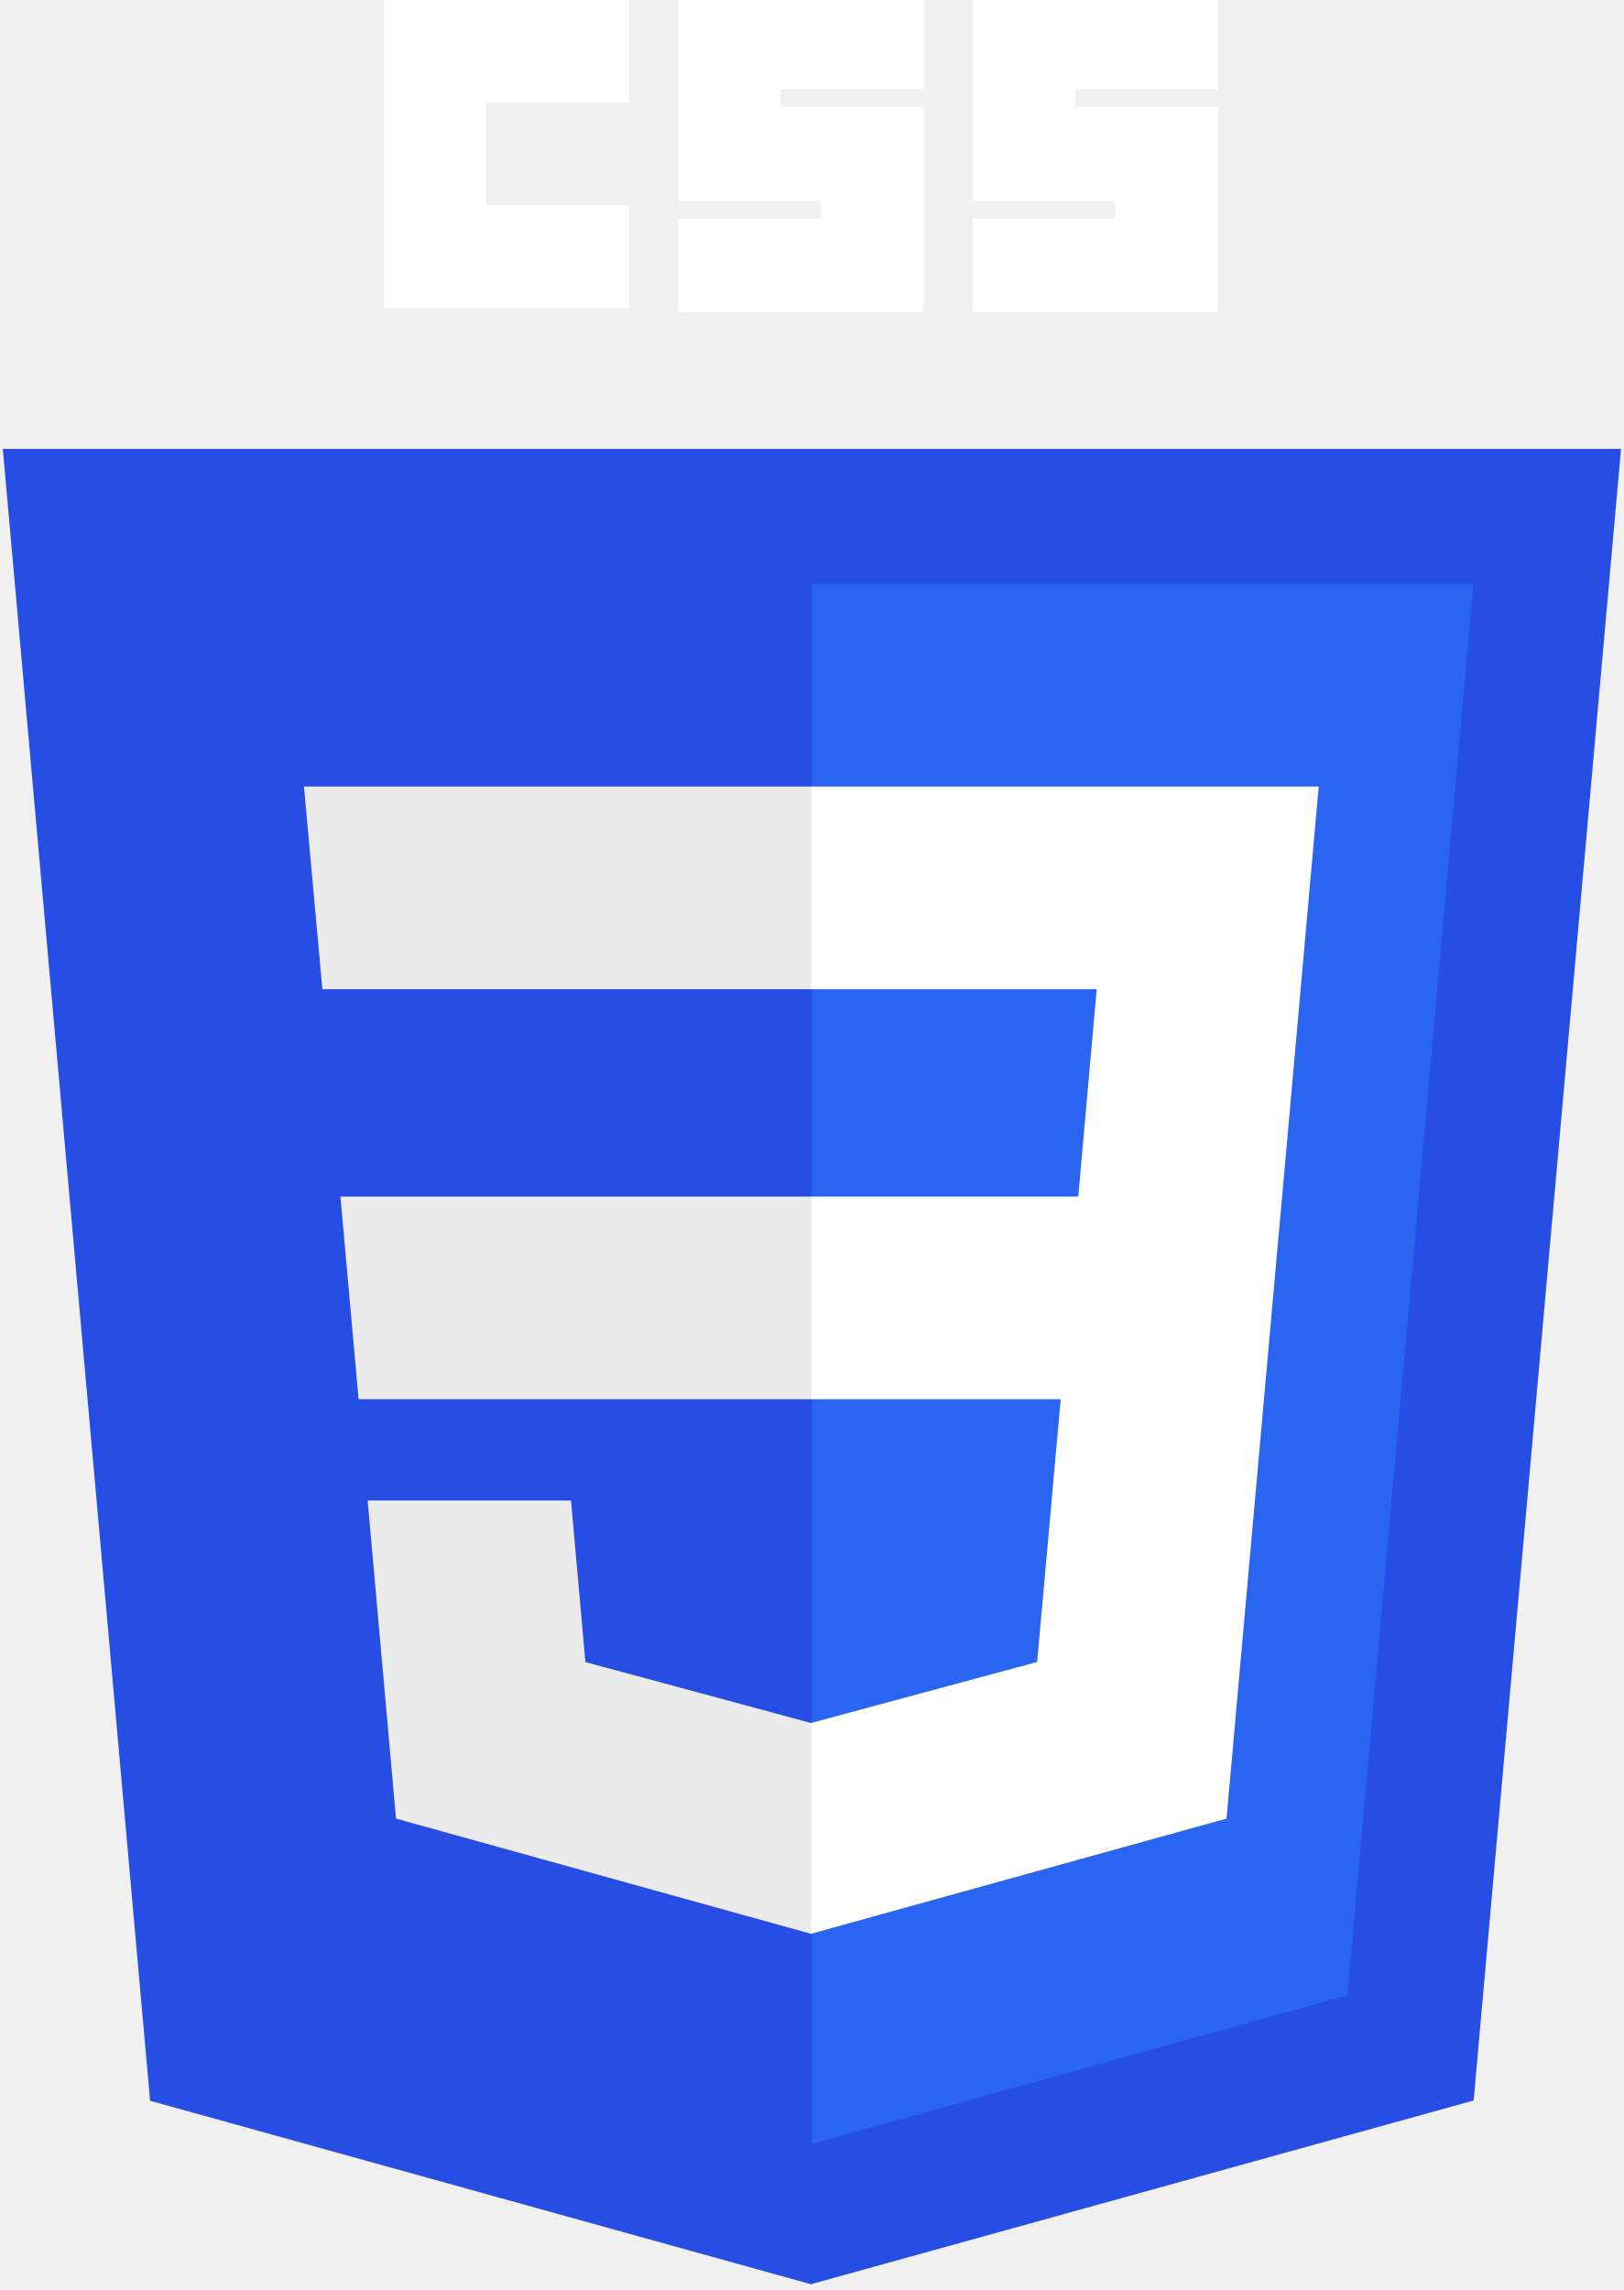
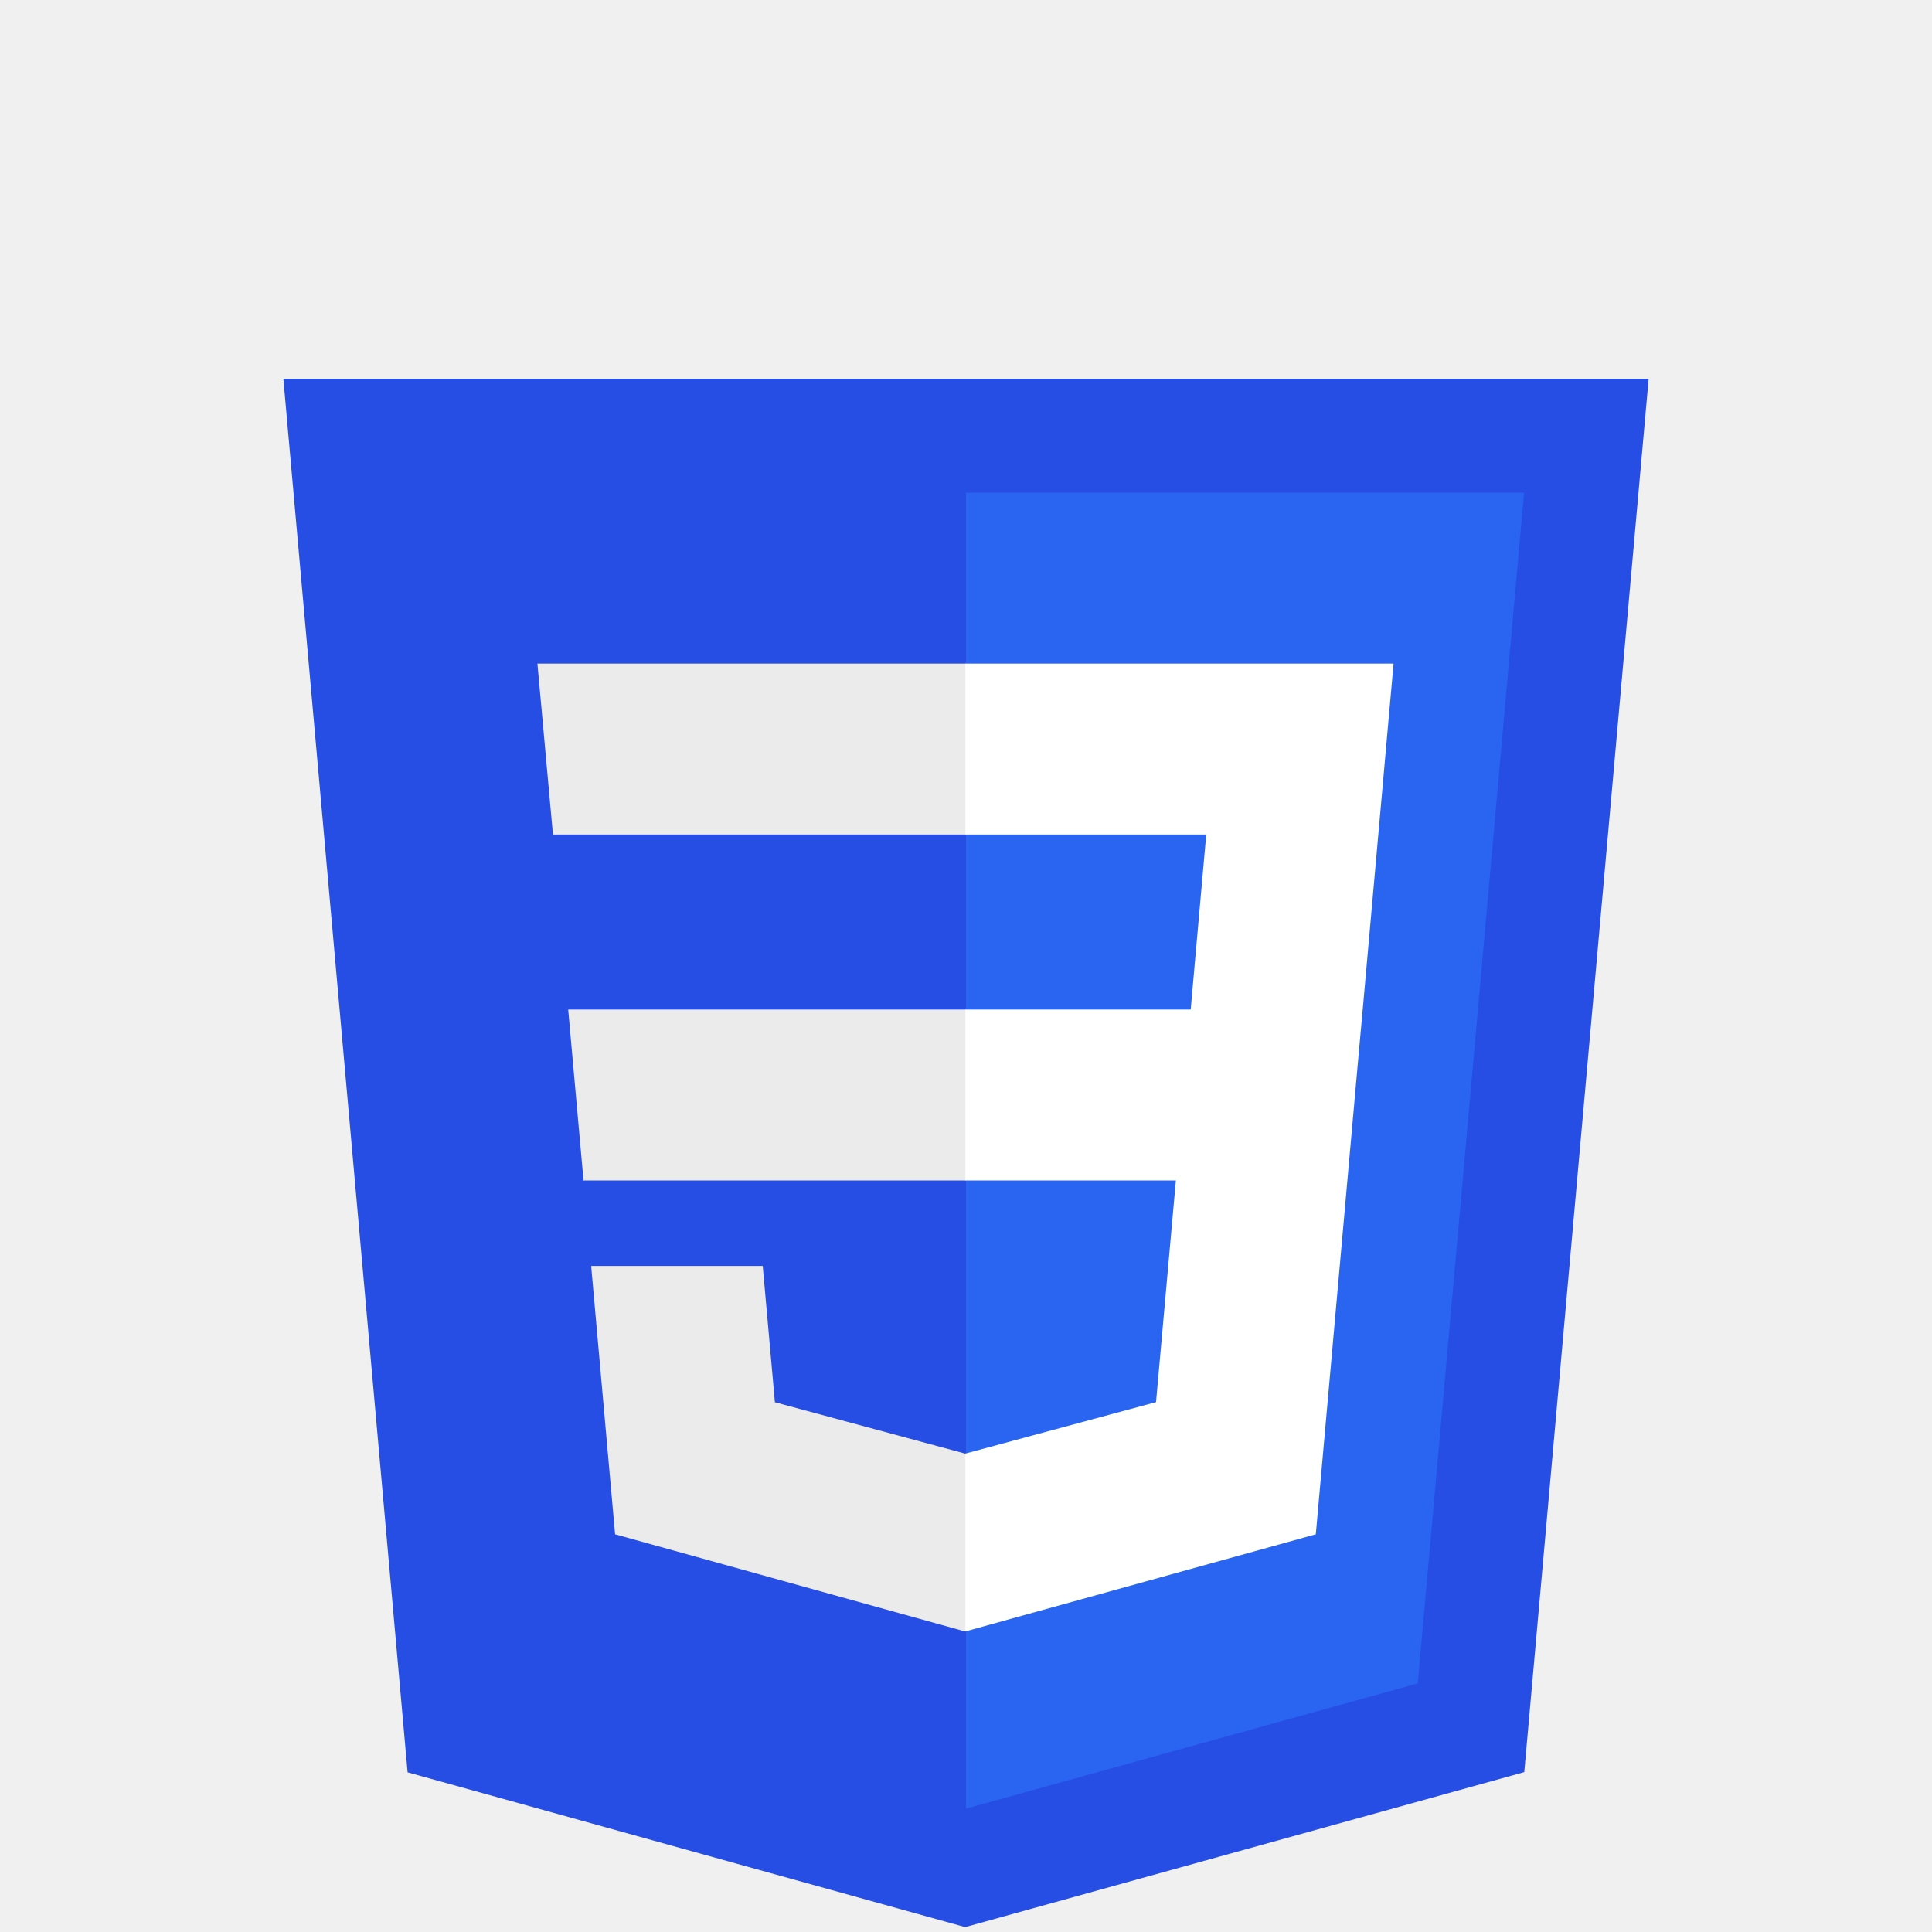
- <svg xmlns="http://www.w3.org/2000/svg" width="256px" height="361px" viewBox="0 0 256 361" version="1.1" preserveAspectRatio="xMidYMid">
+ <svg xmlns="http://www.w3.org/2000/svg" width="256px" height="256px" viewBox="0 0 256 361" version="1.1" preserveAspectRatio="xMidYMid">
  <g>
    <path d="M127.844,360.088 L23.662,331.166 L0.445,70.766 L255.555,70.766 L232.314,331.125 L127.844,360.088 L127.844,360.088 Z" fill="#264DE4" />
    <path d="M212.417,314.547 L232.278,92.057 L128,92.057 L128,337.95 L212.417,314.547 L212.417,314.547 Z" fill="#2965F1" />
    <path d="M53.669,188.636 L56.531,220.573 L128,220.573 L128,188.636 L53.669,188.636 L53.669,188.636 Z" fill="#EBEBEB" />
    <path d="M47.917,123.995 L50.82,155.932 L128,155.932 L128,123.995 L47.917,123.995 L47.917,123.995 Z" fill="#EBEBEB" />
    <path d="M128,271.58 L127.86,271.617 L92.292,262.013 L90.018,236.542 L57.958,236.542 L62.432,286.688 L127.853,304.849 L128,304.808 L128,271.58 L128,271.58 Z" fill="#EBEBEB" />
-     <path d="M60.484,0 L99.165,0 L99.165,16.176 L76.659,16.176 L76.659,32.352 L99.165,32.352 L99.165,48.527 L60.484,48.527 L60.484,0 L60.484,0 Z" fill="#FFFFFF" />
-     <path d="M106.901,0 L145.582,0 L145.582,14.066 L123.077,14.066 L123.077,16.879 L145.582,16.879 L145.582,49.231 L106.901,49.231 L106.901,34.462 L129.407,34.462 L129.407,31.648 L106.901,31.648 L106.901,0 L106.901,0 Z" fill="#FFFFFF" />
-     <path d="M153.319,0 L192,0 L192,14.066 L169.495,14.066 L169.495,16.879 L192,16.879 L192,49.231 L153.319,49.231 L153.319,34.462 L175.824,34.462 L175.824,31.648 L153.319,31.648 L153.319,0 L153.319,0 Z" fill="#FFFFFF" />
    <path d="M202.127,188.636 L207.892,123.995 L127.89,123.995 L127.89,155.932 L172.892,155.932 L169.986,188.636 L127.89,188.636 L127.89,220.573 L167.217,220.573 L163.509,261.993 L127.89,271.607 L127.89,304.833 L193.362,286.688 L193.843,281.292 L201.348,197.212 L202.127,188.636 L202.127,188.636 Z" fill="#FFFFFF" />
  </g>
</svg>
